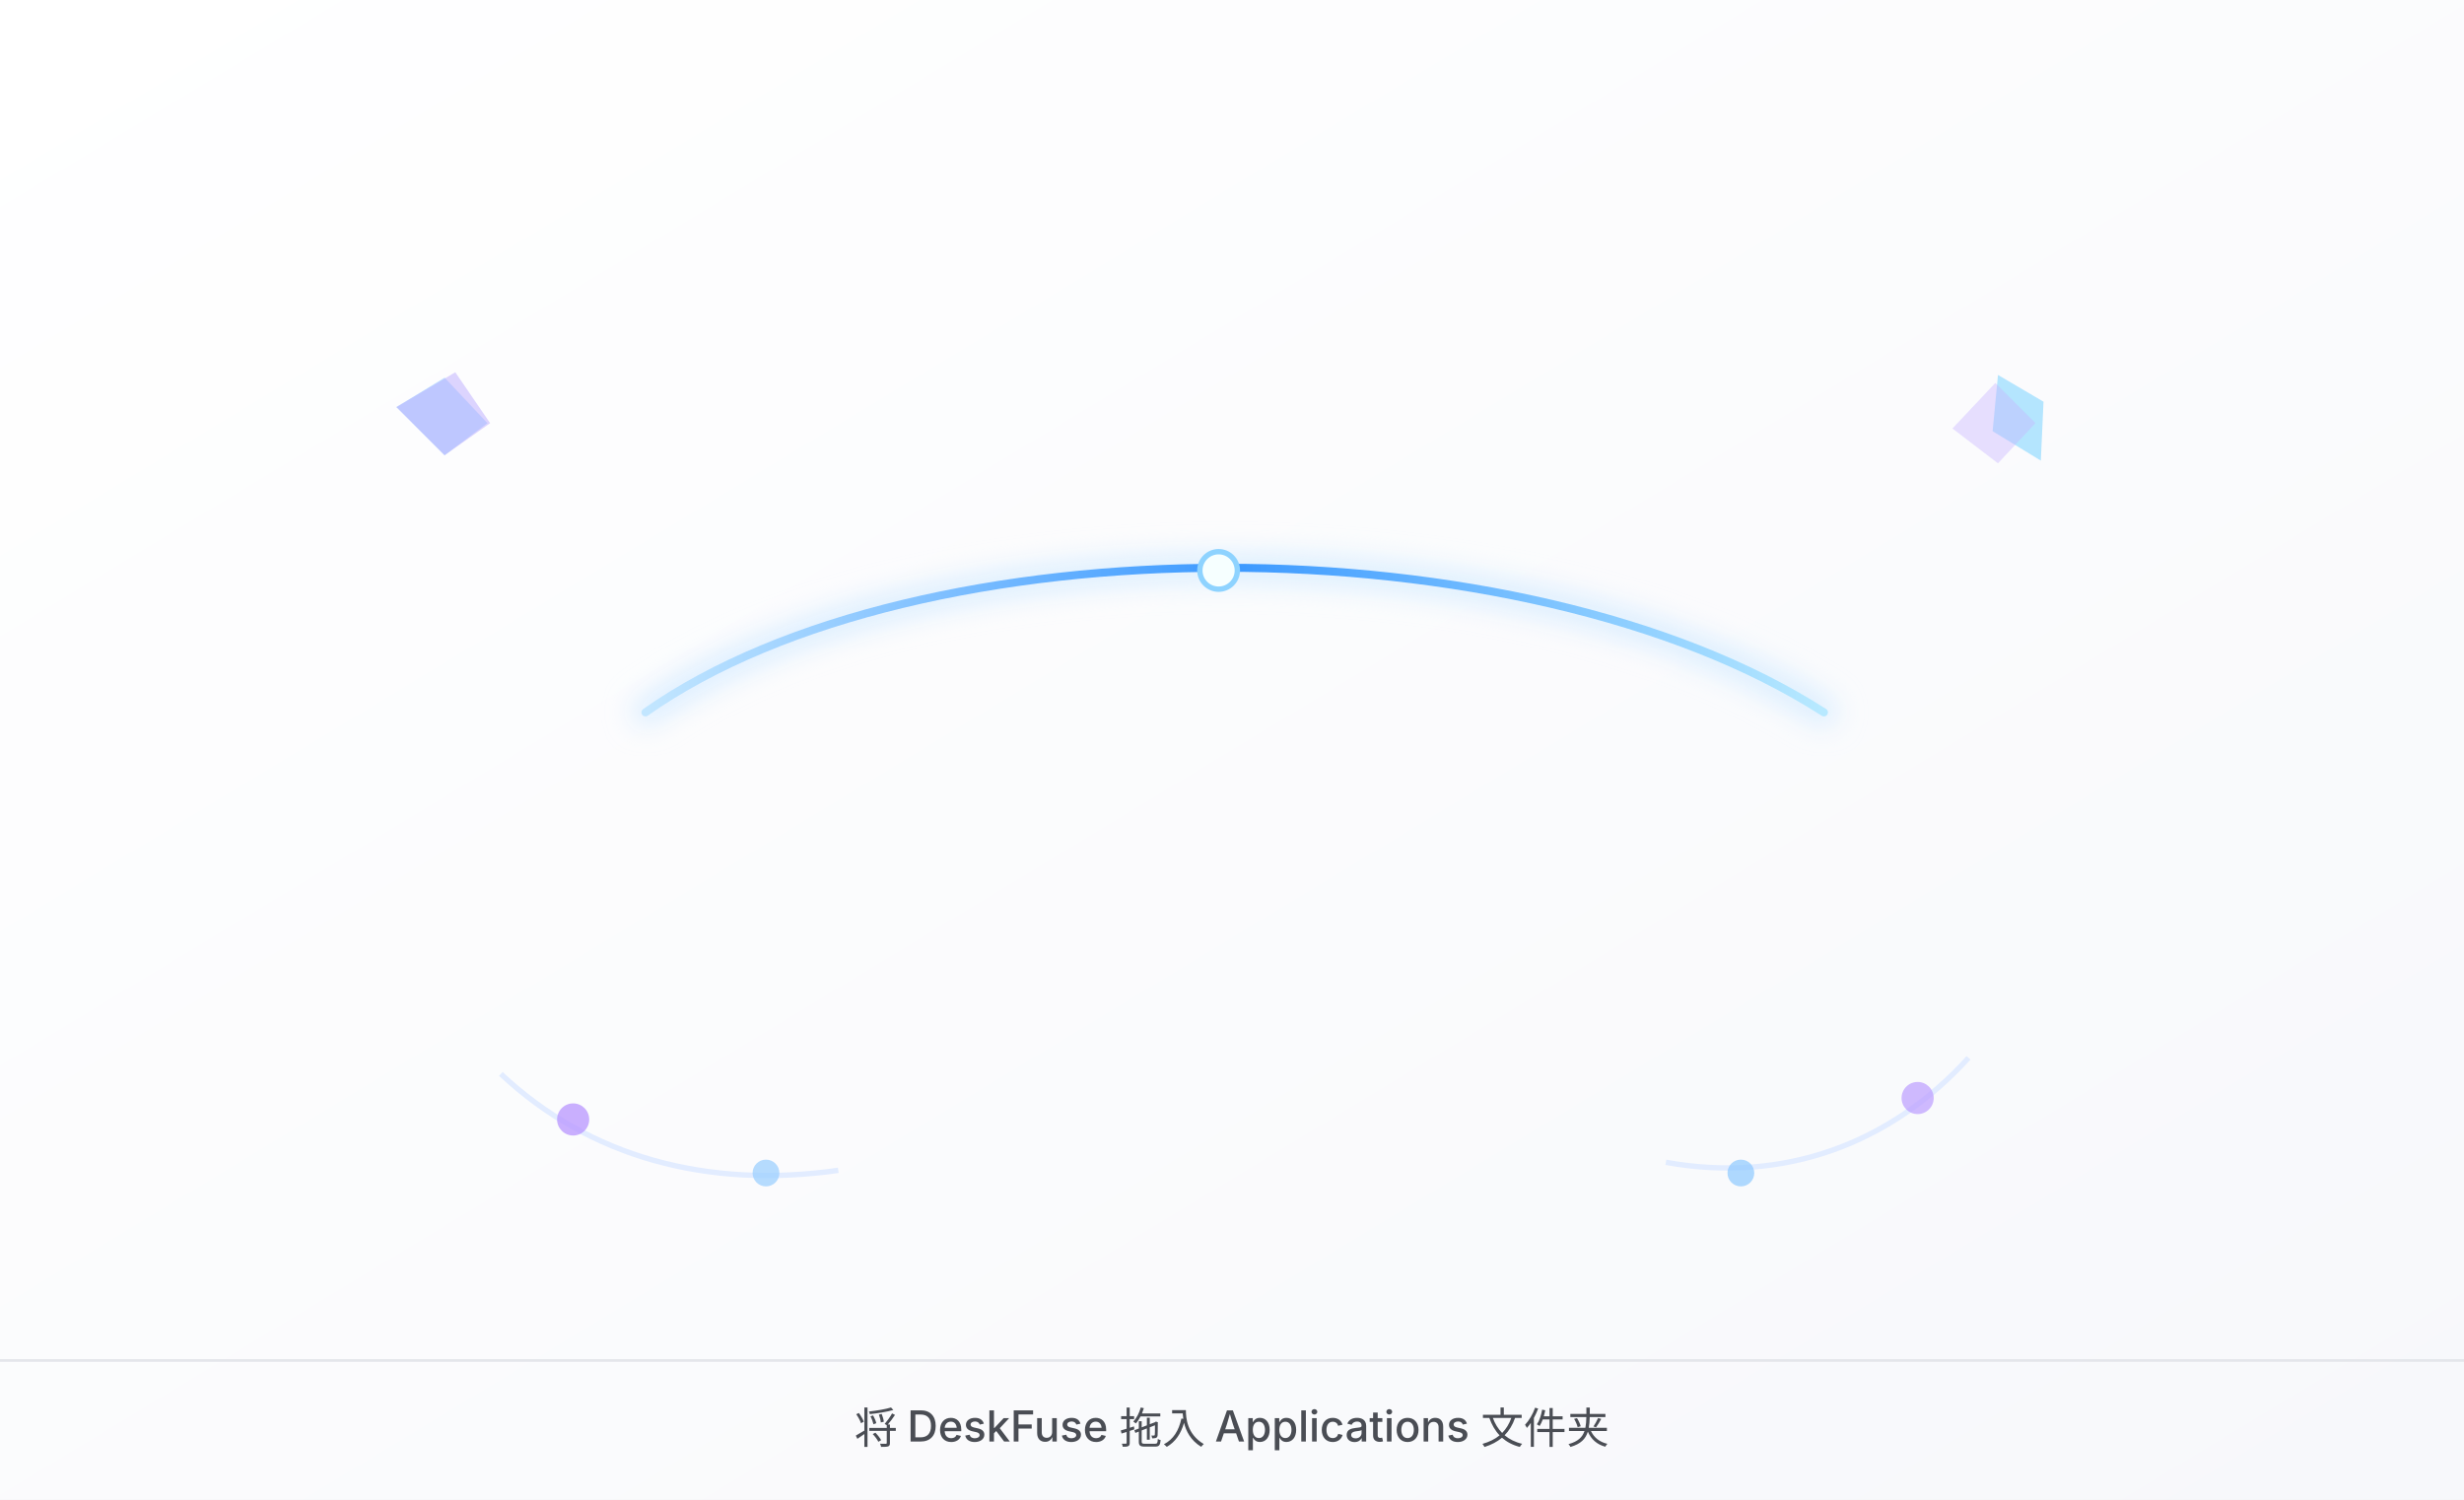
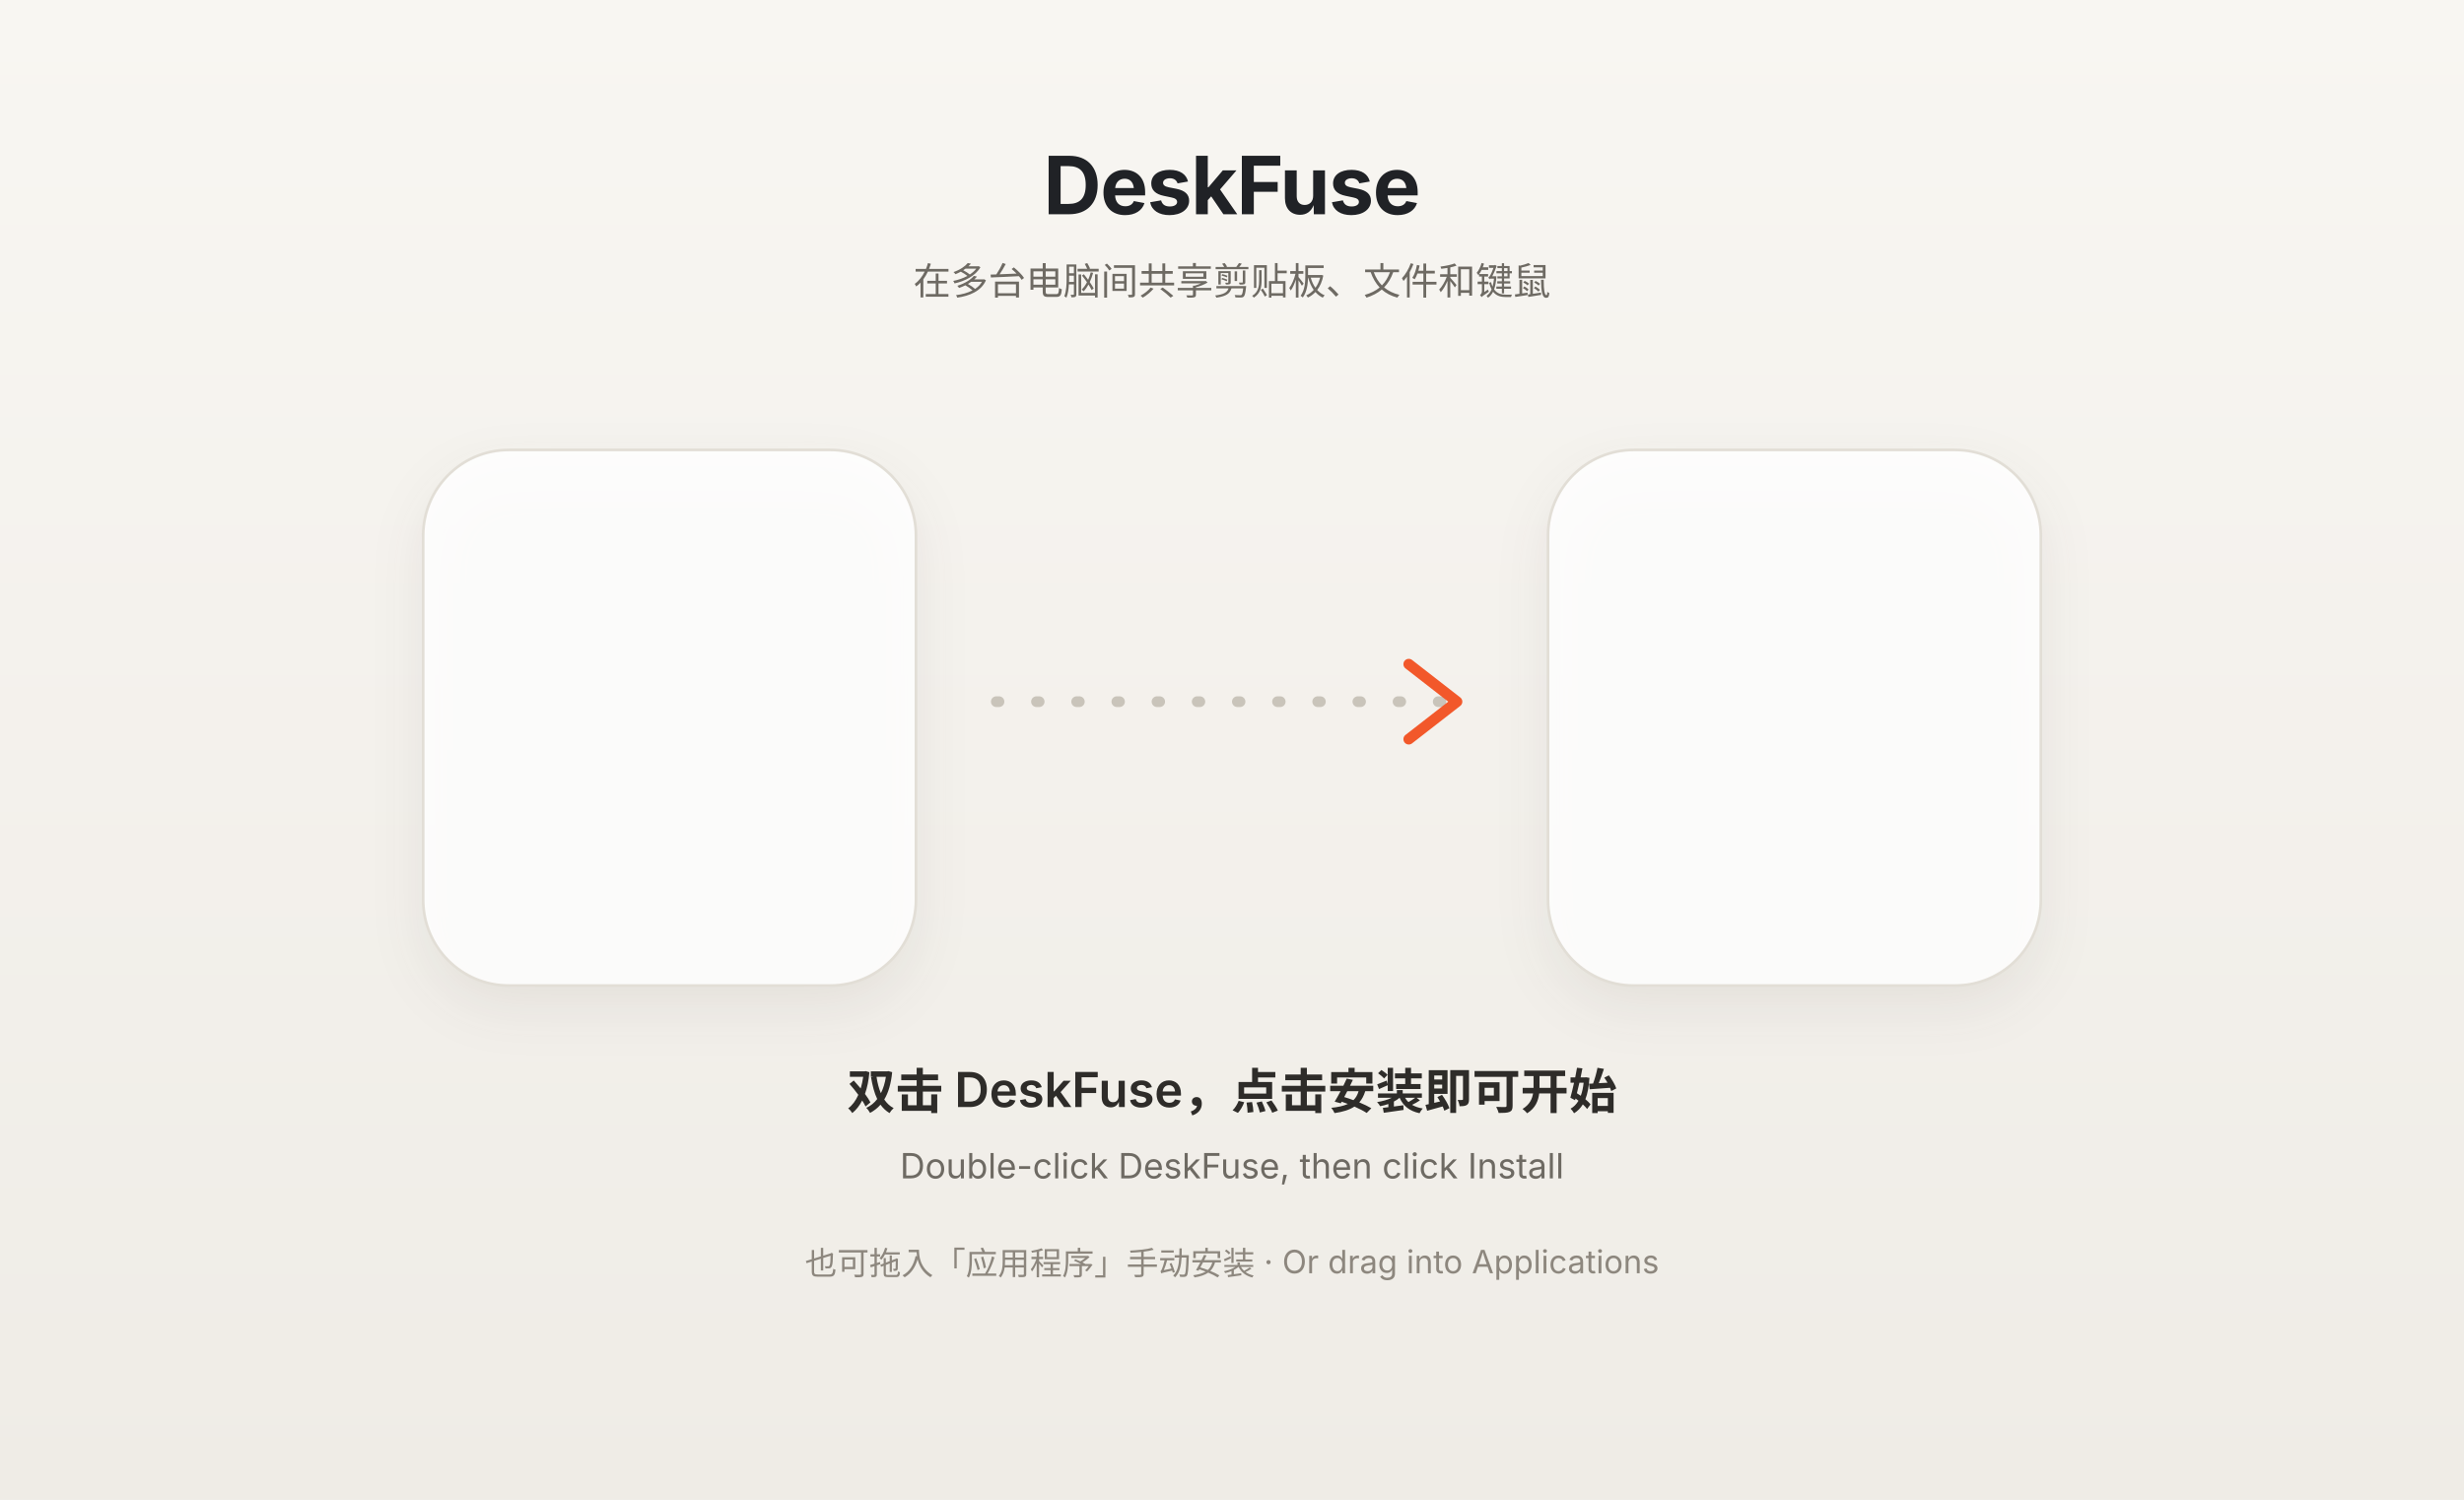
<svg xmlns="http://www.w3.org/2000/svg" width="920" height="560" viewBox="0 0 920 560">
  <defs>
-     <linearGradient id="canvas" x1="0" y1="0" x2="1" y2="1">
-       <stop offset="0" stop-color="#ffffff" />
-       <stop offset="1" stop-color="#f7f8fb" />
+     <linearGradient id="canvas" x1="0" y1="0" x2="0" y2="560" gradientUnits="userSpaceOnUse">
+       <stop offset="0" stop-color="#F8F6F2" />
+       <stop offset="1" stop-color="#EFECE6" />
    </linearGradient>
-     <linearGradient id="route" x1="0" y1="0" x2="1" y2="0">
-       <stop offset="0" stop-color="#c2e6ff" />
-       <stop offset="0.5" stop-color="#3c99ff" />
-       <stop offset="1" stop-color="#b7e9ff" />
-     </linearGradient>
-     <filter id="glow" x="-20%" y="-100%" width="140%" height="300%">
-       <feGaussianBlur stdDeviation="5" />
+     <filter id="padShadow" x="-30%" y="-30%" width="160%" height="170%">
+       <feGaussianBlur stdDeviation="10" />
    </filter>
+     <rect id="pad" width="184" height="200" rx="32" />
  </defs>
  <rect width="920" height="560" fill="url(#canvas)" />
-   <path d="M241 266C343 194 569 194 681 266" fill="none" stroke="#d9edff" stroke-width="10" stroke-linecap="round" filter="url(#glow)" />
-   <path d="M241 266C343 194 569 194 681 266" fill="none" stroke="url(#route)" stroke-width="3" stroke-linecap="round" />
-   <circle cx="455" cy="213" r="7" fill="#f6ffff" stroke="#8ed3ff" stroke-width="2" />
-   <path d="M148 152l18-11 16 17-16 12Z" fill="#a6d8ff" fill-opacity="0.65" />
-   <path d="M170 139l13 19-17 12-18-18Z" fill="#b8a8ff" fill-opacity="0.48" />
-   <path d="M746 140l17 10-1 22-18-11Z" fill="#8dd9ff" fill-opacity="0.65" />
-   <path d="M760 158l-14 15-17-13 16-17Z" fill="#c8b5ff" fill-opacity="0.42" />
-   <path d="M187 401c33 31 77 43 126 36" fill="none" stroke="#e2ecff" stroke-width="2" />
-   <circle cx="214" cy="418" r="6" fill="#b895ff" fill-opacity="0.75" />
-   <circle cx="286" cy="438" r="5" fill="#9acfff" fill-opacity="0.72" />
-   <path d="M622 434c44 8 84-7 113-39" fill="none" stroke="#e2ecff" stroke-width="2" />
-   <circle cx="650" cy="438" r="5" fill="#8fcaff" fill-opacity="0.7" />
-   <circle cx="716" cy="410" r="6" fill="#bc9dff" fill-opacity="0.7" />
-   <path d="M0 508H920" stroke="#e4e6eb" />
-   <text x="460" y="539" text-anchor="middle" font-family="-apple-system, BlinkMacSystemFont, sans-serif" font-size="16" font-weight="500" fill="#4a4d54">将 DeskFuse 拖入 Applications 文件夹</text>
+   <text x="460" y="80" text-anchor="middle" font-family="-apple-system, BlinkMacSystemFont, 'SF Pro Display', 'PingFang SC', sans-serif" font-size="30" font-weight="700" letter-spacing="-0.4" fill="#202226">DeskFuse</text>
+   <text x="460" y="110" text-anchor="middle" font-family="-apple-system, BlinkMacSystemFont, 'PingFang SC', sans-serif" font-size="14" fill="#6E6A63">在多台电脑间共享剪贴板、文件和键鼠</text>
+   <g>
+     <use href="#pad" x="158" y="168" transform="translate(0 8)" fill="#3A332A" opacity=".08" filter="url(#padShadow)" />
+     <use href="#pad" x="158" y="168" fill="#FFFFFF" fill-opacity=".85" stroke="#E2DED6" />
+     <use href="#pad" x="578" y="168" transform="translate(0 8)" fill="#3A332A" opacity=".08" filter="url(#padShadow)" />
+     <use href="#pad" x="578" y="168" fill="#FFFFFF" fill-opacity=".85" stroke="#E2DED6" />
+   </g>
+   <g stroke-linecap="round" stroke-linejoin="round" fill="none">
+     <path d="M372 262H540" stroke="#C9C4BA" stroke-width="4" stroke-dasharray="1 14" />
+     <path d="M526 248L544 262L526 276" stroke="#F2582A" stroke-width="4" />
+   </g>
+   <text x="460" y="414" text-anchor="middle" font-family="-apple-system, BlinkMacSystemFont, 'PingFang SC', sans-serif" font-size="18" font-weight="600" fill="#2E2C29">双击 DeskFuse，点击安装即可开始</text>
+   <text x="460" y="440" text-anchor="middle" font-family="-apple-system, BlinkMacSystemFont, 'SF Pro Text', sans-serif" font-size="13" fill="#6E6A63">Double-click DeskFuse, then click Install</text>
+   <text x="460" y="476" text-anchor="middle" font-family="-apple-system, BlinkMacSystemFont, 'PingFang SC', sans-serif" font-size="12" fill="#8D877E">也可拖入「应用程序」手动安装 · Or drag into Applications</text>
</svg>
